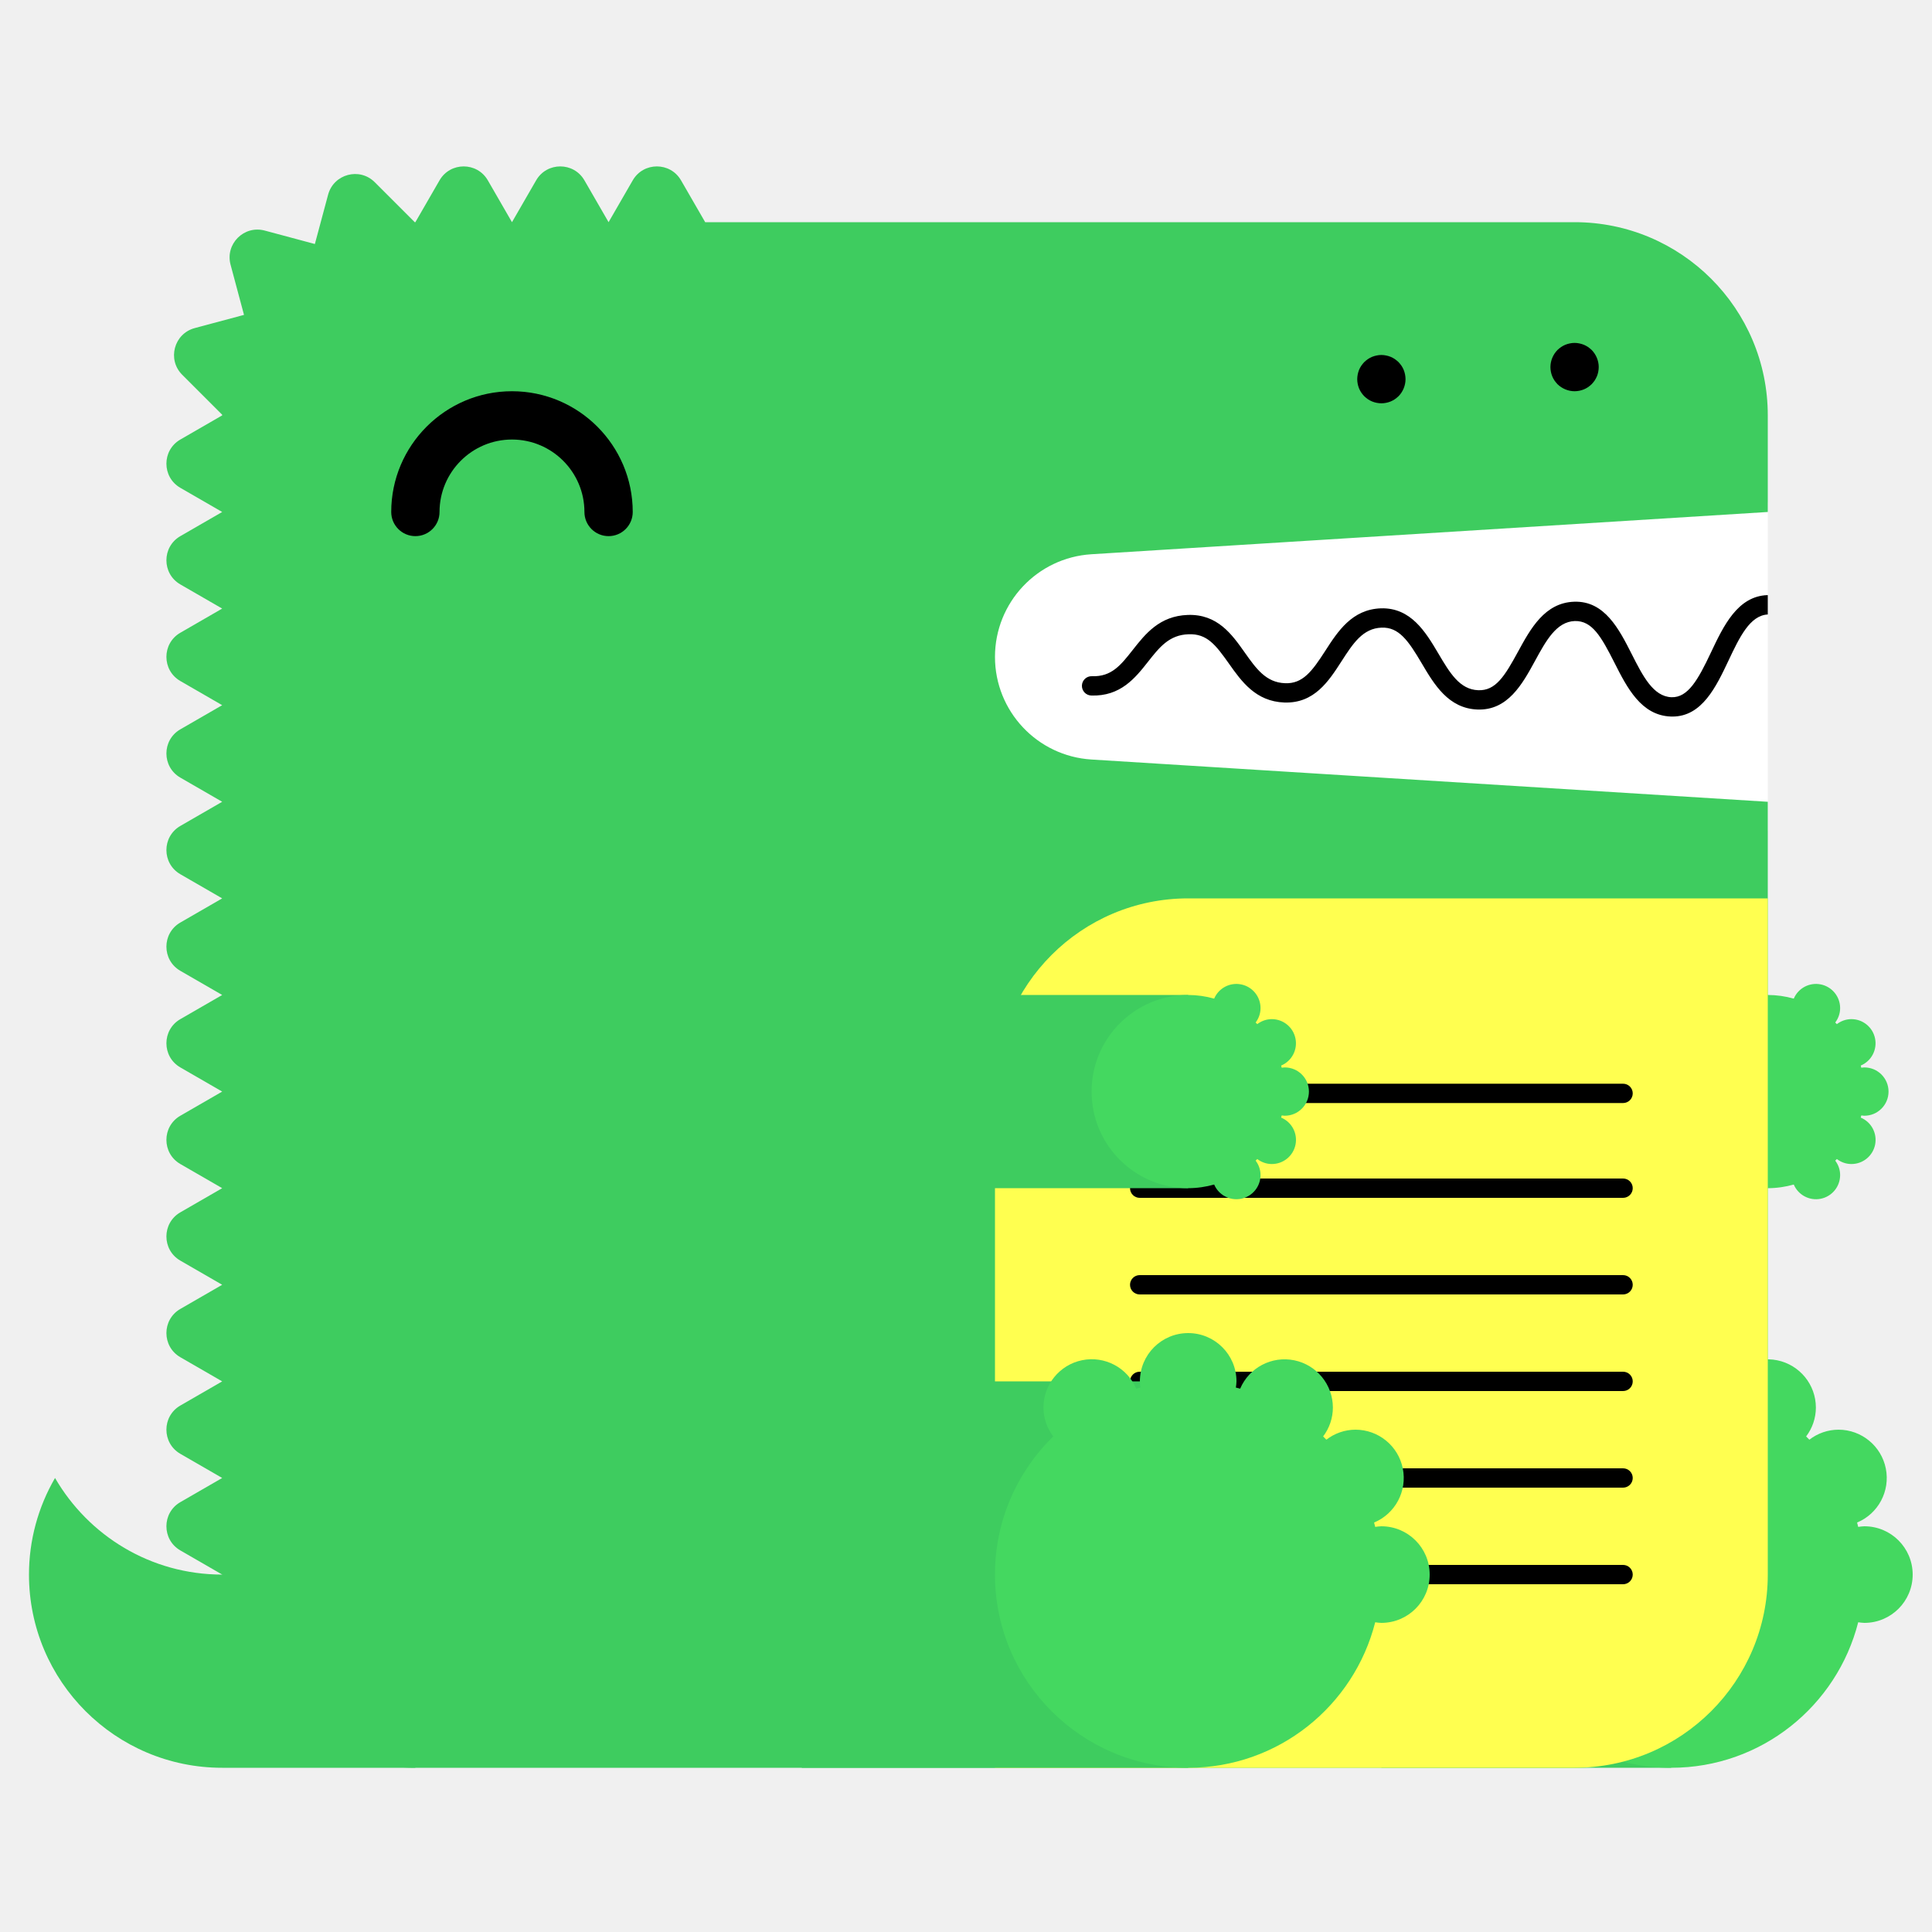
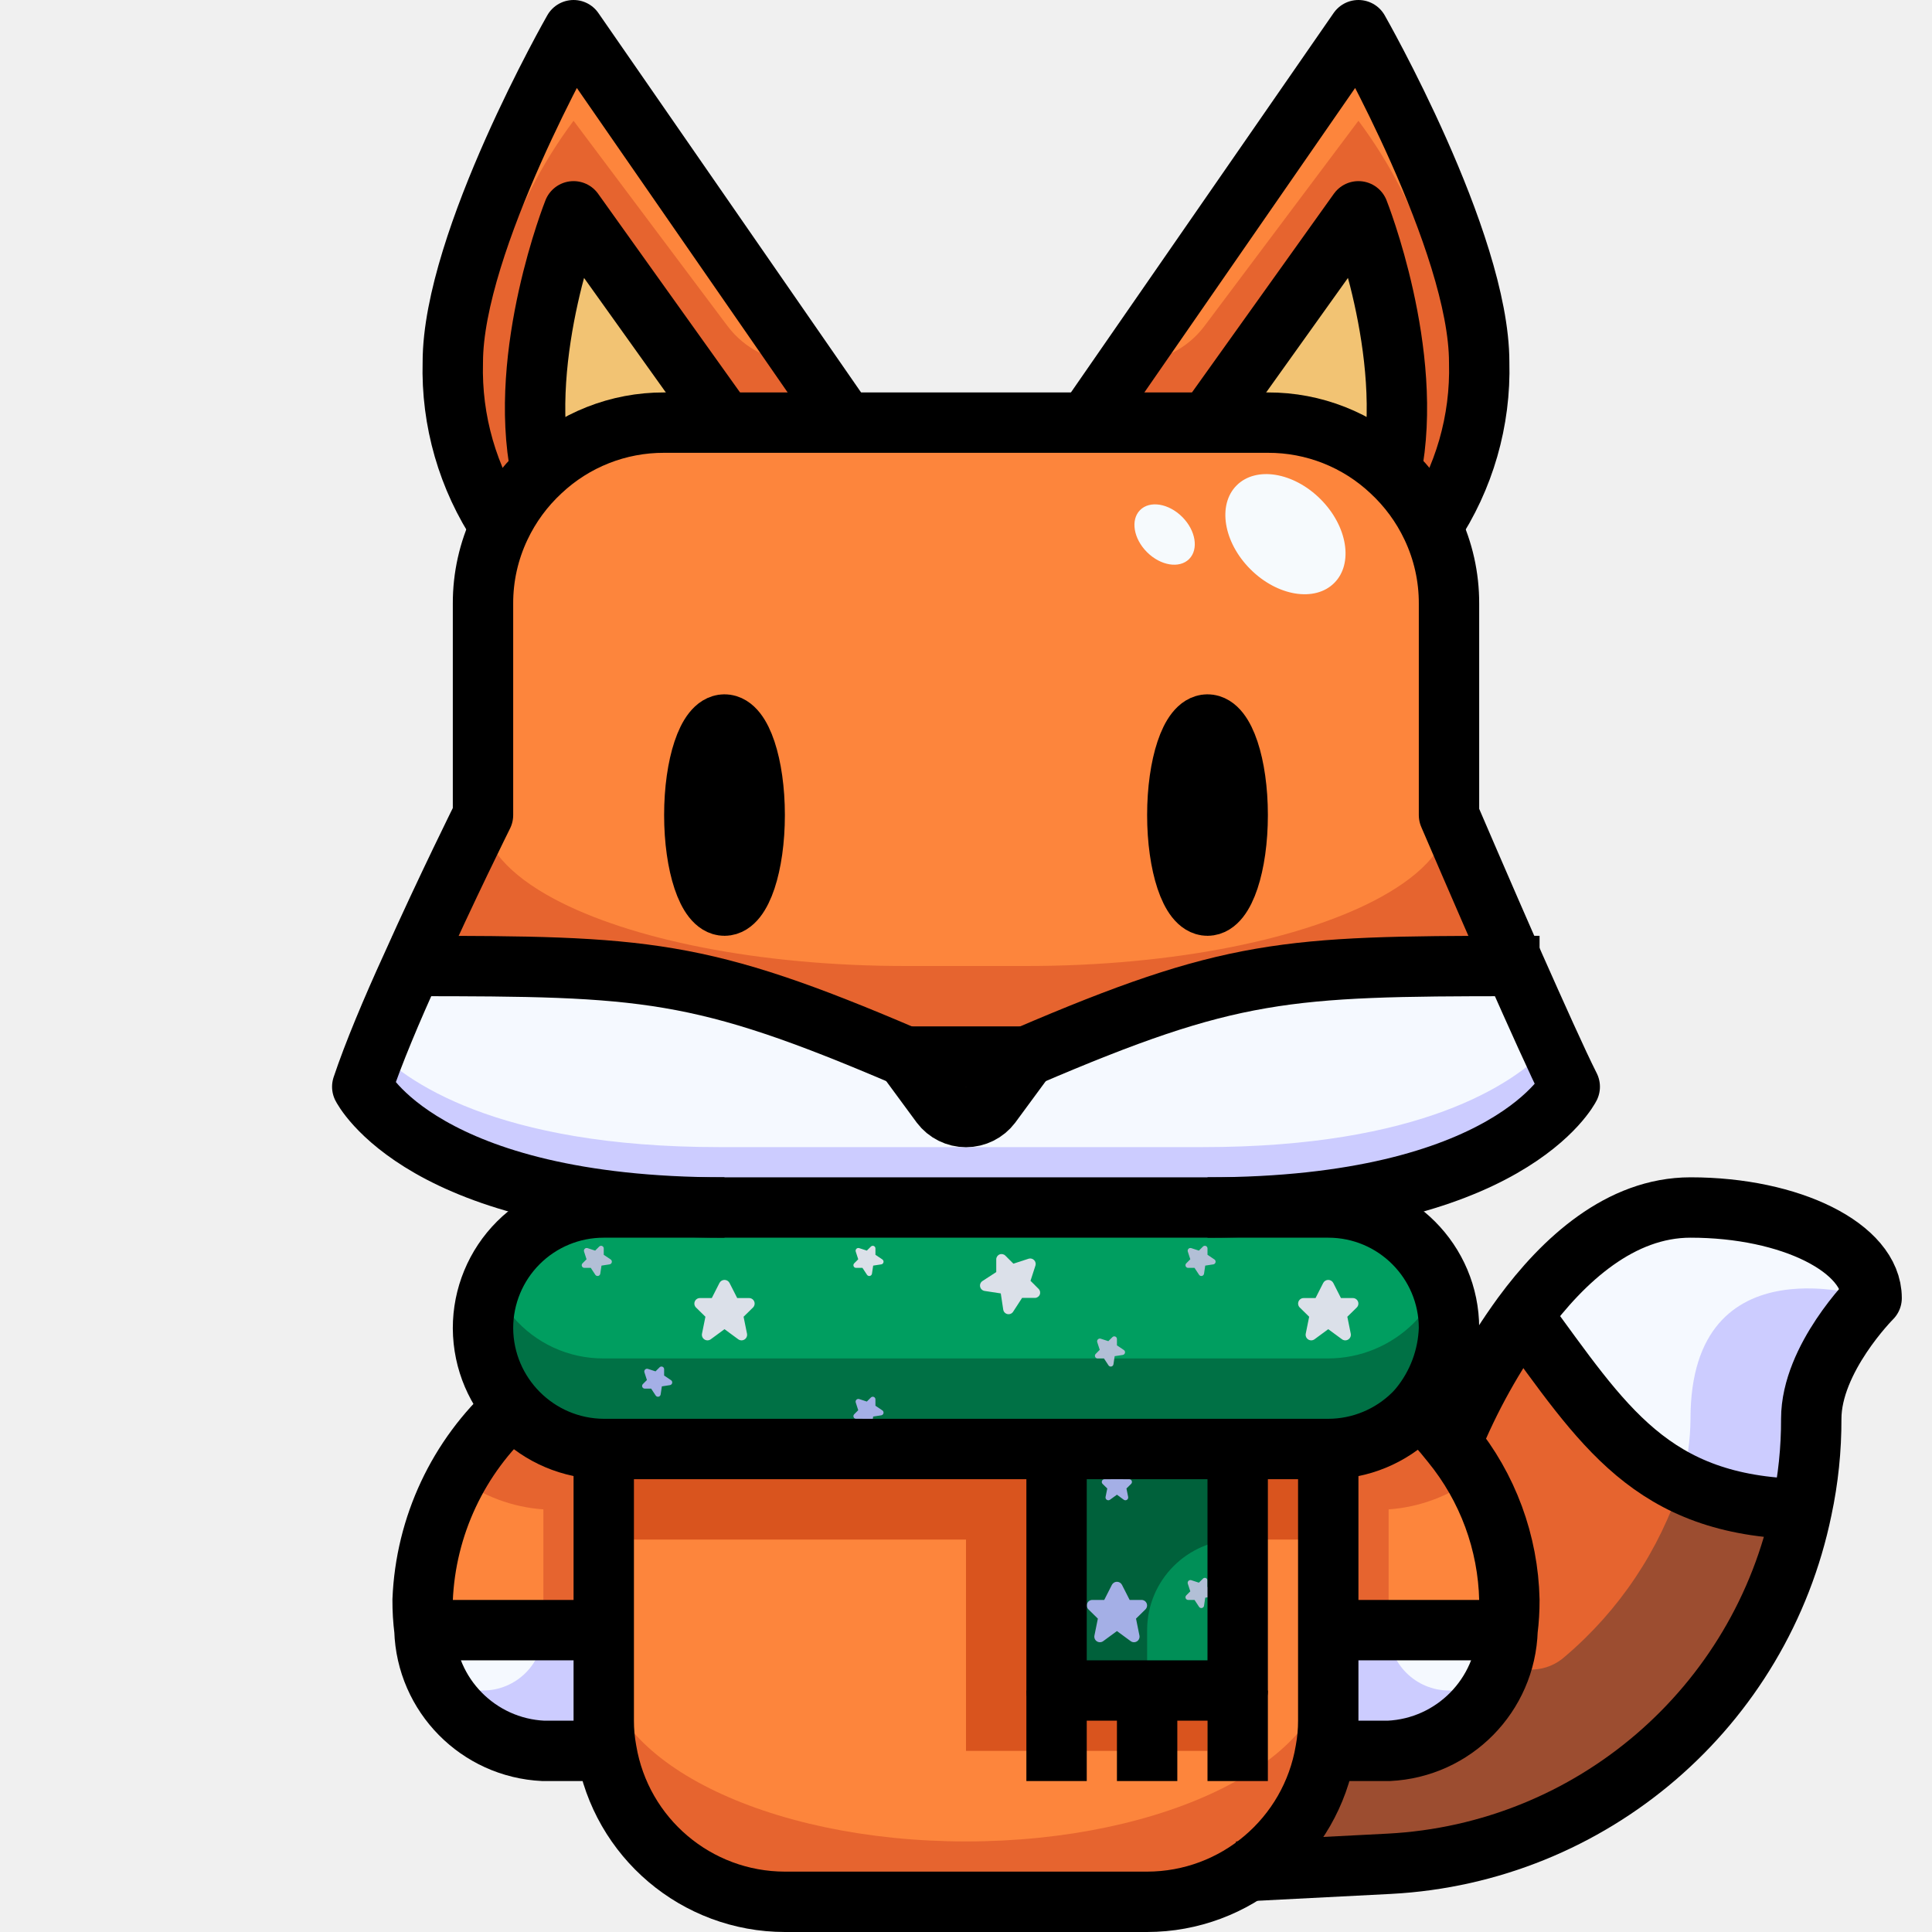
- <svg xmlns="http://www.w3.org/2000/svg" width="200" height="200" viewBox="0 0 200 200">
-   <g fill="none" fill-rule="evenodd">
-     <path fill="#FFF" d="M99 52h84v34H99z" />
-     <path d="M23 163c-7.398 0-13.843-4.027-17.303-10A19.886 19.886 0 0 0 3 163c0 11.046 8.954 20 20 20h20v-20H23z" fill="#3ECC5F" />
-     <path d="M112.98 57.376L183 53V43c0-11.046-8.954-20-20-20H73l-2.5-4.33c-1.112-1.925-3.889-1.925-5 0L63 23l-2.5-4.33c-1.111-1.925-3.889-1.925-5 0L53 23l-2.5-4.33c-1.111-1.925-3.889-1.925-5 0L43 23c-.022 0-.042.003-.065.003l-4.142-4.141c-1.57-1.571-4.252-.853-4.828 1.294l-1.369 5.104-5.192-1.392c-2.148-.575-4.111 1.389-3.535 3.536l1.39 5.193-5.102 1.367c-2.148.576-2.867 3.259-1.296 4.83l4.142 4.142c0 .021-.003.042-.003.064l-4.33 2.5c-1.925 1.111-1.925 3.889 0 5L23 53l-4.33 2.5c-1.925 1.111-1.925 3.889 0 5L23 63l-4.33 2.5c-1.925 1.111-1.925 3.889 0 5L23 73l-4.33 2.5c-1.925 1.111-1.925 3.889 0 5L23 83l-4.33 2.5c-1.925 1.111-1.925 3.889 0 5L23 93l-4.33 2.5c-1.925 1.111-1.925 3.889 0 5L23 103l-4.33 2.5c-1.925 1.111-1.925 3.889 0 5L23 113l-4.33 2.5c-1.925 1.111-1.925 3.889 0 5L23 123l-4.33 2.5c-1.925 1.111-1.925 3.889 0 5L23 133l-4.33 2.5c-1.925 1.111-1.925 3.889 0 5L23 143l-4.33 2.5c-1.925 1.111-1.925 3.889 0 5L23 153l-4.33 2.5c-1.925 1.111-1.925 3.889 0 5L23 163c0 11.046 8.954 20 20 20h120c11.046 0 20-8.954 20-20V83l-70.02-4.376A10.645 10.645 0 0 1 103 68c0-5.621 4.37-10.273 9.98-10.624" fill="#3ECC5F" />
-     <path fill="#3ECC5F" d="M143 183h30v-40h-30z" />
-     <path d="M193 158c-.219 0-.428.037-.639.064-.038-.15-.074-.301-.116-.451A5 5 0 0 0 190.32 148a4.96 4.96 0 0 0-3.016 1.036 26.531 26.531 0 0 0-.335-.336 4.955 4.955 0 0 0 1.011-2.987 5 5 0 0 0-9.599-1.959c-.148-.042-.297-.077-.445-.115.027-.211.064-.42.064-.639a5 5 0 0 0-5-5 5 5 0 0 0-5 5c0 .219.037.428.064.639-.148.038-.297.073-.445.115a4.998 4.998 0 0 0-9.599 1.959c0 1.125.384 2.151 1.011 2.987-3.717 3.632-6.031 8.693-6.031 14.3 0 11.046 8.954 20 20 20 9.339 0 17.16-6.41 19.361-15.064.211.027.42.064.639.064a5 5 0 0 0 5-5 5 5 0 0 0-5-5" fill="#44D860" />
-     <path fill="#3ECC5F" d="M153 123h30v-20h-30z" />
-     <path d="M193 115.5a2.5 2.5 0 1 0 0-5c-.109 0-.214.019-.319.032-.02-.075-.037-.15-.058-.225a2.501 2.501 0 0 0-.963-4.807c-.569 0-1.088.197-1.508.518a6.653 6.653 0 0 0-.168-.168c.314-.417.506-.931.506-1.494a2.5 2.5 0 0 0-4.8-.979A9.987 9.987 0 0 0 183 103c-5.522 0-10 4.478-10 10s4.478 10 10 10c.934 0 1.833-.138 2.69-.377a2.5 2.5 0 0 0 4.8-.979c0-.563-.192-1.077-.506-1.494.057-.055.113-.111.168-.168.42.321.939.518 1.508.518a2.5 2.5 0 0 0 .963-4.807c.021-.074.038-.15.058-.225.105.013.21.032.319.032" fill="#44D860" />
-     <path d="M63 55.5a2.5 2.5 0 0 1-2.5-2.5c0-4.136-3.364-7.5-7.5-7.5s-7.5 3.364-7.5 7.5a2.5 2.5 0 1 1-5 0c0-6.893 5.607-12.5 12.5-12.5S65.5 46.107 65.5 53a2.5 2.5 0 0 1-2.5 2.5" fill="#000" />
-     <path d="M103 183h60c11.046 0 20-8.954 20-20V93h-60c-11.046 0-20 8.954-20 20v70z" fill="#FFFF50" />
-     <path d="M168.02 124h-50.04a1 1 0 1 1 0-2h50.04a1 1 0 1 1 0 2m0 20h-50.04a1 1 0 1 1 0-2h50.04a1 1 0 1 1 0 2m0 20h-50.04a1 1 0 1 1 0-2h50.04a1 1 0 1 1 0 2m0-49.814h-50.04a1 1 0 1 1 0-2h50.04a1 1 0 1 1 0 2m0 19.814h-50.04a1 1 0 1 1 0-2h50.04a1 1 0 1 1 0 2m0 20h-50.04a1 1 0 1 1 0-2h50.04a1 1 0 1 1 0 2M183 61.611c-.012 0-.022-.006-.034-.005-3.09.105-4.552 3.196-5.842 5.923-1.346 2.85-2.387 4.703-4.093 4.647-1.889-.068-2.969-2.202-4.113-4.46-1.314-2.594-2.814-5.536-5.963-5.426-3.046.104-4.513 2.794-5.807 5.167-1.377 2.528-2.314 4.065-4.121 3.994-1.927-.07-2.951-1.805-4.136-3.813-1.321-2.236-2.848-4.75-5.936-4.664-2.994.103-4.465 2.385-5.763 4.4-1.373 2.13-2.335 3.428-4.165 3.351-1.973-.07-2.992-1.51-4.171-3.177-1.324-1.873-2.816-3.993-5.895-3.89-2.928.1-4.399 1.97-5.696 3.618-1.232 1.564-2.194 2.802-4.229 2.724a1 1 0 0 0-.072 2c3.017.101 4.545-1.8 5.872-3.487 1.177-1.496 2.193-2.787 4.193-2.855 1.926-.082 2.829 1.115 4.195 3.045 1.297 1.834 2.769 3.914 5.731 4.021 3.103.104 4.596-2.215 5.918-4.267 1.182-1.834 2.202-3.417 4.15-3.484 1.793-.067 2.769 1.35 4.145 3.681 1.297 2.197 2.766 4.686 5.787 4.796 3.125.108 4.634-2.62 5.949-5.035 1.139-2.088 2.214-4.06 4.119-4.126 1.793-.042 2.728 1.595 4.111 4.33 1.292 2.553 2.757 5.445 5.825 5.556l.169.003c3.064 0 4.518-3.075 5.805-5.794 1.139-2.41 2.217-4.68 4.067-4.773v-2z" fill="#000" />
-     <path fill="#3ECC5F" d="M83 183h40v-40H83z" />
-     <path d="M143 158c-.219 0-.428.037-.639.064-.038-.15-.074-.301-.116-.451A5 5 0 0 0 140.32 148a4.96 4.96 0 0 0-3.016 1.036 26.531 26.531 0 0 0-.335-.336 4.955 4.955 0 0 0 1.011-2.987 5 5 0 0 0-9.599-1.959c-.148-.042-.297-.077-.445-.115.027-.211.064-.42.064-.639a5 5 0 0 0-5-5 5 5 0 0 0-5 5c0 .219.037.428.064.639-.148.038-.297.073-.445.115a4.998 4.998 0 0 0-9.599 1.959c0 1.125.384 2.151 1.011 2.987-3.717 3.632-6.031 8.693-6.031 14.3 0 11.046 8.954 20 20 20 9.339 0 17.16-6.41 19.361-15.064.211.027.42.064.639.064a5 5 0 0 0 5-5 5 5 0 0 0-5-5" fill="#44D860" />
-     <path fill="#3ECC5F" d="M83 123h40v-20H83z" />
-     <path d="M133 115.5a2.5 2.5 0 1 0 0-5c-.109 0-.214.019-.319.032-.02-.075-.037-.15-.058-.225a2.501 2.501 0 0 0-.963-4.807c-.569 0-1.088.197-1.508.518a6.653 6.653 0 0 0-.168-.168c.314-.417.506-.931.506-1.494a2.5 2.5 0 0 0-4.8-.979A9.987 9.987 0 0 0 123 103c-5.522 0-10 4.478-10 10s4.478 10 10 10c.934 0 1.833-.138 2.69-.377a2.5 2.5 0 0 0 4.8-.979c0-.563-.192-1.077-.506-1.494.057-.055.113-.111.168-.168.42.321.939.518 1.508.518a2.5 2.5 0 0 0 .963-4.807c.021-.074.038-.15.058-.225.105.013.21.032.319.032" fill="#44D860" />
-     <path d="M143 41.75c-.16 0-.33-.02-.49-.05a2.52 2.52 0 0 1-.47-.14c-.15-.06-.29-.14-.431-.23-.13-.09-.259-.2-.38-.31-.109-.12-.219-.24-.309-.38s-.17-.28-.231-.43a2.619 2.619 0 0 1-.189-.96c0-.16.02-.33.05-.49.03-.16.08-.31.139-.47.061-.15.141-.29.231-.43.09-.13.2-.26.309-.38.121-.11.25-.22.38-.31.141-.09.281-.17.431-.23.149-.06.31-.11.47-.14.32-.07.65-.07.98 0 .159.03.32.08.47.14.149.06.29.14.43.23.13.09.259.2.38.31.11.12.22.25.31.38.09.14.17.28.23.43.06.16.11.31.14.47.029.16.05.33.05.49 0 .66-.271 1.31-.73 1.77-.121.11-.25.22-.38.31-.14.09-.281.17-.43.23a2.565 2.565 0 0 1-.96.19m20-1.25c-.66 0-1.3-.27-1.771-.73a3.802 3.802 0 0 1-.309-.38c-.09-.14-.17-.28-.231-.43a2.619 2.619 0 0 1-.189-.96c0-.66.27-1.3.729-1.77.121-.11.25-.22.38-.31.141-.09.281-.17.431-.23.149-.06.31-.11.47-.14.32-.07.66-.07.98 0 .159.03.32.08.47.14.149.06.29.14.43.23.13.09.259.2.38.31.459.47.73 1.11.73 1.77 0 .16-.021.33-.05.49-.03.16-.08.32-.14.47-.07.15-.14.29-.23.43-.09.13-.2.26-.31.38-.121.11-.25.22-.38.31-.14.09-.281.17-.43.23a2.565 2.565 0 0 1-.96.19" fill="#000" />
+ <svg xmlns="http://www.w3.org/2000/svg" viewBox="0 0 64 64">
+   <g data-name="13-fox" id="_13-fox">
+     <polygon points="41 48 41 56 38 56 35 56 35 48 41 48" style="fill:#008f57" />
+     <path d="M47.02,46.62c-.06.07-.12.14-.19.21A4.025,4.025,0,0,1,44,48H20a4.023,4.023,0,0,1-4-4,3.995,3.995,0,0,1,4-4H44a4,4,0,0,1,4,4A4.348,4.348,0,0,1,47.02,46.62Z" style="fill:#009e60" />
+     <ellipse cx="24" cy="27" rx="1" ry="3" style="fill:#995e26" />
+     <ellipse cx="40" cy="27" rx="1" ry="3" style="fill:#995e26" />
+     <path d="M34,35l-1.17,1.59a1.041,1.041,0,0,1-1.66,0L30,35Z" style="fill:#d9541e" />
+     <path d="M45,7s1.87,4.69,1.08,8.61A5.928,5.928,0,0,0,42,14H40Z" style="fill:#f2c373" />
+     <path d="M19,7l5,7H22a5.928,5.928,0,0,0-4.08,1.61C17.13,11.69,19,7,19,7Z" style="fill:#f2c373" />
+     <path d="M18,58a4.135,4.135,0,0,1-3.94-4H20v3a5.361,5.361,0,0,0,.09.99L20,58Z" style="fill:#f5f9ff" />
+     <path d="M46,58H44l-.09-.01A5.361,5.361,0,0,0,44,57V54h5.94A4.135,4.135,0,0,1,46,58Z" style="fill:#f5f9ff" />
+     <path d="M62,43s-2,2-2,4a14.112,14.112,0,0,1-.31,2.99c-5.01-.1-6.59-2.78-9.26-6.41C51.79,41.73,53.68,40,56,40,59.32,40,62,41.34,62,43Z" style="fill:#f5f9ff" />
+     <path d="M31.17,36.59a1.041,1.041,0,0,0,1.66,0L34,35c6.76-2.9,8.59-3,16.17-3,.72,1.62,1.43,3.21,1.83,4,0,0-2,4-12,4H24c-10,0-12-4-12-4,.36-1.08.98-2.56,1.64-4,7.74,0,9.54.08,16.36,3Z" style="fill:#f5f9ff" />
+     <path d="M16.57,17.45A9.346,9.346,0,0,1,15,12c0-4,4-11,4-11l9,13H24L19,7s-1.87,4.69-1.08,8.61A6,6,0,0,0,16.57,17.45Z" style="fill:#fd853c" />
+     <path d="M49,12a9.346,9.346,0,0,1-1.57,5.45,6,6,0,0,0-1.35-1.84C46.87,11.69,45,7,45,7l-5,7H36L45,1S49,8,49,12Z" style="fill:#fd853c" />
+     <path d="M40,30c.55,0,1-1.34,1-3s-.45-3-1-3-1,1.34-1,3S39.45,30,40,30Zm7.43-12.55A5.883,5.883,0,0,1,48,20v7s1.09,2.54,2.17,5c-7.58,0-9.41.1-16.17,3H30c-6.82-2.92-8.62-3-16.36-3C14.78,29.45,16,27,16,27V20a5.883,5.883,0,0,1,.57-2.55,6,6,0,0,1,1.35-1.84A5.928,5.928,0,0,1,22,14H42a5.928,5.928,0,0,1,4.08,1.61A6,6,0,0,1,47.43,17.45ZM25,27c0-1.66-.45-3-1-3s-1,1.34-1,3,.45,3,1,3S25,28.66,25,27Z" style="fill:#fd853c" />
+     <path d="M44,54v3a5.361,5.361,0,0,1-.09.99A6,6,0,0,1,38,63H26a6,6,0,0,1-5.91-5.01A5.361,5.361,0,0,1,20,57V48H35v8h6V48h3Z" style="fill:#fd853c" />
+     <path d="M20,48v6H14.06A7.792,7.792,0,0,1,14,53a9.093,9.093,0,0,1,2.99-6.38A3.923,3.923,0,0,0,20,48Z" style="fill:#fd853c" />
+     <path d="M48.08,47.8A8.509,8.509,0,0,1,50,53a7.792,7.792,0,0,1-.06,1H44V48a4.025,4.025,0,0,0,2.83-1.17c.07-.07.13-.14.19-.21A12.547,12.547,0,0,1,48.08,47.8Z" style="fill:#fd853c" />
+     <path d="M49.94,54A7.792,7.792,0,0,0,50,53a8.509,8.509,0,0,0-1.92-5.2,20.109,20.109,0,0,1,2.35-4.22c2.67,3.63,4.25,6.31,9.26,6.41A14.741,14.741,0,0,1,46.02,61.74l-4.68.24a5.949,5.949,0,0,0,2.57-3.99L44,58h2A4.135,4.135,0,0,0,49.94,54Z" style="fill:#e6642f" />
+     <path d="M47.02,43.62c-.06.07-.12.14-.19.21A4.025,4.025,0,0,1,44,45H20a3.923,3.923,0,0,1-3.01-1.38A4.043,4.043,0,0,1,16.3,42.5a3.949,3.949,0,0,0,.69,4.125A3.923,3.923,0,0,0,20,48H44a4.025,4.025,0,0,0,2.83-1.17c.07-.07.13-.14.19-.21A4.348,4.348,0,0,0,48,44a3.988,3.988,0,0,0-.316-1.56A6.461,6.461,0,0,1,47.02,43.62Z" style="fill:#007145" />
+     <path d="M39.833,38h-16c-7.434,0-10.443-2.209-11.5-3.343-.191.483-.367.946-.5,1.343,0,0,2,4,12,4h16c10,0,12-4,12-4-.156-.309-.361-.742-.594-1.249C50.109,35.909,47.073,38,39.833,38Z" style="fill:#ccf" />
+     <path d="M41,48H35v8h3V54a3,3,0,0,1,3-3h0Z" style="fill:#00613b" />
+     <path d="M24.1,10.8,19,4a15.842,15.842,0,0,0-3.143,9.69,2.051,2.051,0,0,1-.425,1.344A8.286,8.286,0,0,0,16.57,17.45a6,6,0,0,1,1.35-1.84C17.13,11.69,19,7,19,7l5,7h4l-1.385-2H26.5A3,3,0,0,1,24.1,10.8Z" style="fill:#e6642f" />
+     <path d="M45,4l-5.1,6.8A3,3,0,0,1,37.5,12h-.115L36,14h4l5-7s1.87,4.69,1.08,8.61a6,6,0,0,1,1.35,1.84,8.286,8.286,0,0,0,1.138-2.416,2.051,2.051,0,0,1-.425-1.344A15.842,15.842,0,0,0,45,4Z" style="fill:#e6642f" />
+     <path d="M20,54H18a2,2,0,0,1-2,2H14.693A4.072,4.072,0,0,0,18,58h2l.09-.01A5.361,5.361,0,0,1,20,57Z" style="fill:#ccf" />
+     <path d="M46,54H44v3a5.361,5.361,0,0,1-.09.99L44,58h2a4.072,4.072,0,0,0,3.307-2H48A2,2,0,0,1,46,54Z" style="fill:#ccf" />
+     <path d="M18,54h2V48a3.923,3.923,0,0,1-3.01-1.38,11.292,11.292,0,0,0-1.825,2.319A5.318,5.318,0,0,0,18,50Z" style="fill:#e6642f" />
+     <path d="M46,50a5.336,5.336,0,0,0,2.844-1.067A10.514,10.514,0,0,0,48.08,47.8a12.547,12.547,0,0,0-1.06-1.18c-.06.07-.12.14-.19.21A4.025,4.025,0,0,1,44,48v6h2Z" style="fill:#e6642f" />
+     <path d="M56,47a7.869,7.869,0,0,1-.3,2.1,9.1,9.1,0,0,0,3.995.887A14.112,14.112,0,0,0,60,47c0-2,2-4,2-4S56,41,56,47Z" style="fill:#ccf" />
+     <path d="M51.842,54.875a1.671,1.671,0,0,1-2.111.108A4.059,4.059,0,0,1,46,58H44l-.09-.01a5.949,5.949,0,0,1-2.57,3.99l4.68-.24A14.741,14.741,0,0,0,59.69,49.99,9.1,9.1,0,0,1,55.7,49.1,12.656,12.656,0,0,1,51.842,54.875Z" style="fill:#9c4d30" />
+     <path d="M32,61c-6.633,0-12-2.684-12-6v2a6,6,0,0,0,6,6H38a6,6,0,0,0,6-6V55C44,58.316,38.633,61,32,61Z" style="fill:#e6642f" />
+     <polygon points="32 58 40 58 40 56 38 56 35 56 35 48 20 48 20 51 32 51 32 58" style="fill:#d9541e" />
+     <rect height="3" style="fill:#d9541e" width="3" x="41" y="48" />
+     <path d="M48,27c0,1-.823,1.922-2.227,2.7C43.284,31.083,38.949,32,34,32H30c-4.861,0-9.136-.883-11.646-2.224C16.869,28.982,16,28.028,16,27c0,0-1.22,2.45-2.36,5,1.495,0,2.764,0,3.895.029C22.259,32.137,24.5,32.644,30,35h4c5.636-2.418,7.856-2.888,12.828-2.978C47.82,32,48.91,32,50.17,32,49.09,29.54,48,27,48,27Z" style="fill:#e6642f" />
+     <path d="M34.083,41.694l-.513.167-.268-.268a.176.176,0,0,0-.3.123l0,.423-.462.3a.18.18,0,0,0,.077.325l.535.082.081.534a.179.179,0,0,0,.325.077l.3-.462.423,0a.175.175,0,0,0,.123-.3l-.267-.267.166-.513A.182.182,0,0,0,34.083,41.694Z" style="fill:#dbe0e9" />
+     <path d="M36.833,52.5l-.254.5h-.392a.183.183,0,0,0-.132.312l.313.307-.114.563a.185.185,0,0,0,.294.181L37,54.031l.452.332a.185.185,0,0,0,.294-.181l-.114-.563.313-.307A.183.183,0,0,0,37.813,53h-.392l-.254-.5A.188.188,0,0,0,36.833,52.5Z" style="fill:#a4afe6" />
+     <path d="M23.833,42.5l-.254.5h-.392a.183.183,0,0,0-.132.312l.313.307-.114.563a.185.185,0,0,0,.294.181L24,44.031l.452.332a.185.185,0,0,0,.294-.181l-.114-.563.313-.307A.183.183,0,0,0,24.813,43h-.392l-.254-.5A.188.188,0,0,0,23.833,42.5Z" style="fill:#dbe0e9" />
+     <path d="M43.833,42.5l-.254.5h-.392a.183.183,0,0,0-.132.312l.313.307-.114.563a.185.185,0,0,0,.294.181L44,44.031l.452.332a.185.185,0,0,0,.294-.181l-.114-.563.313-.307A.183.183,0,0,0,44.813,43h-.392l-.254-.5A.188.188,0,0,0,43.833,42.5Z" style="fill:#dbe0e9" />
+     <path d="M36.917,48.752,36.79,49h-.2a.091.091,0,0,0-.066.155l.156.153-.057.281a.093.093,0,0,0,.147.091L37,49.514l.225.166a.093.093,0,0,0,.147-.091l-.057-.281.156-.153A.091.091,0,0,0,37.405,49h-.2l-.127-.248A.093.093,0,0,0,36.917,48.752Z" style="fill:#a4afe6" />
+     <path d="M36.347,44.459l.083.256-.133.134a.088.088,0,0,0,.061.151l.212,0,.152.231a.09.09,0,0,0,.163-.039l.04-.267.268-.041a.09.09,0,0,0,.038-.162L37,44.567l0-.211a.088.088,0,0,0-.151-.061l-.134.133-.256-.083A.091.091,0,0,0,36.347,44.459Z" style="fill:#b2bfd6" />
+     <path d="M39.347,41.459l.083.256-.133.134a.088.088,0,0,0,.061.151l.212,0,.152.231a.09.09,0,0,0,.163-.039l.04-.267.268-.041a.09.09,0,0,0,.038-.162L40,41.567l0-.211a.088.088,0,0,0-.151-.061l-.134.133-.256-.083A.091.091,0,0,0,39.347,41.459Z" style="fill:#b2bfd6" />
+     <path d="M39.347,52.459l.083.256-.133.134a.088.088,0,0,0,.061.151l.212,0,.152.231a.09.09,0,0,0,.163-.039l.04-.267.268-.041a.09.09,0,0,0,.038-.162L40,52.567l0-.211a.088.088,0,0,0-.151-.061l-.134.133-.256-.083A.091.091,0,0,0,39.347,52.459Z" style="fill:#b2bfd6" />
+     <path d="M28.347,46.459l.083.256-.133.134a.088.088,0,0,0,.061.151l.212,0,.152.231a.09.09,0,0,0,.163-.039l.04-.267.268-.041a.09.09,0,0,0,.038-.162L29,46.567l0-.211a.088.088,0,0,0-.151-.061l-.134.133-.256-.083A.091.091,0,0,0,28.347,46.459Z" style="fill:#a4afe6" />
+     <path d="M28.347,41.459l.083.256-.133.134a.088.088,0,0,0,.061.151l.212,0,.152.231a.09.09,0,0,0,.163-.039l.04-.267.268-.041a.09.09,0,0,0,.038-.162L29,41.567l0-.211a.088.088,0,0,0-.151-.061l-.134.133-.256-.083A.091.091,0,0,0,28.347,41.459Z" style="fill:#dbe0e9" />
+     <path d="M21.347,45.459l.083.256-.133.134a.088.088,0,0,0,.061.151l.212,0,.152.231a.09.09,0,0,0,.163-.039l.04-.267.268-.041a.09.09,0,0,0,.038-.162L22,45.567l0-.211a.088.088,0,0,0-.151-.061l-.134.133-.256-.083A.091.091,0,0,0,21.347,45.459Z" style="fill:#a4afe6" />
+     <path d="M19.347,41.459l.083.256-.133.134a.088.088,0,0,0,.061.151l.212,0,.152.231a.09.09,0,0,0,.163-.039l.04-.267.268-.041a.09.09,0,0,0,.038-.162L20,41.567l0-.211a.088.088,0,0,0-.151-.061l-.134.133-.256-.083A.091.091,0,0,0,19.347,41.459Z" style="fill:#b2bfd6" />
+     <ellipse cx="42.582" cy="17.695" rx="1.642" ry="2.286" style="fill:#f6fafd" transform="translate(-0.034 35.308) rotate(-45.02)" />
+     <ellipse cx="38.58" cy="17.708" rx="0.825" ry="1.148" style="fill:#f6fafd" transform="translate(-1.217 32.48) rotate(-45.02)" />
+     <path d="M44,48v9a5.361,5.361,0,0,1-.09.99A6,6,0,0,1,38,63H26a6,6,0,0,1-5.91-5.01A5.361,5.361,0,0,1,20,57V48" style="fill:none;stroke:#000;stroke-linejoin:round;stroke-width:2px" />
+     <ellipse cx="40" cy="27" rx="1" ry="3" style="fill:none;stroke:#000;stroke-linejoin:round;stroke-width:2px" />
+     <ellipse cx="24" cy="27" rx="1" ry="3" style="fill:none;stroke:#000;stroke-linejoin:round;stroke-width:2px" />
+     <path d="M17,46.61l-.01.01A9.093,9.093,0,0,0,14,53a7.792,7.792,0,0,0,.06,1A4.135,4.135,0,0,0,18,58h2" style="fill:none;stroke:#000;stroke-linejoin:round;stroke-width:2px" />
+     <polyline points="14 54 14.06 54 20 54" style="fill:none;stroke:#000;stroke-linejoin:round;stroke-width:2px" />
+     <path d="M47,46.6l.02.02a12.547,12.547,0,0,1,1.06,1.18A8.509,8.509,0,0,1,50,53a7.792,7.792,0,0,1-.06,1A4.135,4.135,0,0,1,46,58H44" style="fill:none;stroke:#000;stroke-linejoin:round;stroke-width:2px" />
+     <polyline points="50 54 49.94 54 44 54" style="fill:none;stroke:#000;stroke-linejoin:round;stroke-width:2px" />
+     <path d="M24,40c-10,0-12-4-12-4,.36-1.08.98-2.56,1.64-4C14.78,29.45,16,27,16,27V20a5.883,5.883,0,0,1,.57-2.55,6,6,0,0,1,1.35-1.84A5.928,5.928,0,0,1,22,14H42a5.928,5.928,0,0,1,4.08,1.61,6,6,0,0,1,1.35,1.84A5.883,5.883,0,0,1,48,20v7s1.09,2.54,2.17,5c.72,1.62,1.43,3.21,1.83,4,0,0-2,4-12,4" style="fill:none;stroke:#000;stroke-linejoin:round;stroke-width:2px" />
+     <path d="M30,35h4l-1.17,1.59a1.041,1.041,0,0,1-1.66,0Z" style="fill:none;stroke:#000;stroke-linejoin:round;stroke-width:2px" />
+     <path d="M34,35c6.76-2.9,8.59-3,16.17-3H51" style="fill:none;stroke:#000;stroke-linejoin:round;stroke-width:2px" />
+     <path d="M30,35c-6.82-2.92-8.62-3-16.36-3H13" style="fill:none;stroke:#000;stroke-linejoin:round;stroke-width:2px" />
+     <path d="M44,48H20a4.023,4.023,0,0,1-4-4,3.995,3.995,0,0,1,4-4H44a4,4,0,0,1,4,4,4.348,4.348,0,0,1-.98,2.62c-.06.07-.12.14-.19.21A4.025,4.025,0,0,1,44,48" style="fill:none;stroke:#000;stroke-linejoin:round;stroke-width:2px" />
+     <polyline points="35 48 35 56 38 56 41 56 41 48" style="fill:none;stroke:#000;stroke-linejoin:round;stroke-width:2px" />
+     <line style="fill:none;stroke:#000;stroke-linejoin:round;stroke-width:2px" x1="35" x2="35" y1="56" y2="59" />
+     <line style="fill:none;stroke:#000;stroke-linejoin:round;stroke-width:2px" x1="41" x2="41" y1="56" y2="59" />
+     <line style="fill:none;stroke:#000;stroke-linejoin:round;stroke-width:2px" x1="38" x2="38" y1="56" y2="59" />
+     <path d="M36,14,45,1s4,7,4,11a9.346,9.346,0,0,1-1.57,5.45A4.058,4.058,0,0,1,47,18" style="fill:none;stroke:#000;stroke-linejoin:round;stroke-width:2px" />
+     <path d="M40,14l5-7s1.87,4.69,1.08,8.61c-.02.13-.05.26-.08.39" style="fill:none;stroke:#000;stroke-linejoin:round;stroke-width:2px" />
+     <path d="M28,14,19,1s-4,7-4,11a9.346,9.346,0,0,0,1.57,5.45A4.058,4.058,0,0,0,17,18" style="fill:none;stroke:#000;stroke-linejoin:round;stroke-width:2px" />
+     <path d="M24,14,19,7s-1.87,4.69-1.08,8.61c.02.13.05.26.08.39" style="fill:none;stroke:#000;stroke-linejoin:round;stroke-width:2px" />
+     <path d="M50,43c.15.2.29.39.43.58,2.67,3.63,4.25,6.31,9.26,6.41.1.01.21.01.31.01" style="fill:none;stroke:#000;stroke-linejoin:round;stroke-width:2px" />
+     <path d="M48,48s.03-.07.08-.2a20.109,20.109,0,0,1,2.35-4.22C51.79,41.73,53.68,40,56,40c3.32,0,6,1.34,6,3,0,0-2,2-2,4a14.112,14.112,0,0,1-.31,2.99A14.741,14.741,0,0,1,46.02,61.74l-4.68.24L41,62" style="fill:none;stroke:#000;stroke-linejoin:round;stroke-width:2px" />
  </g>
</svg>
